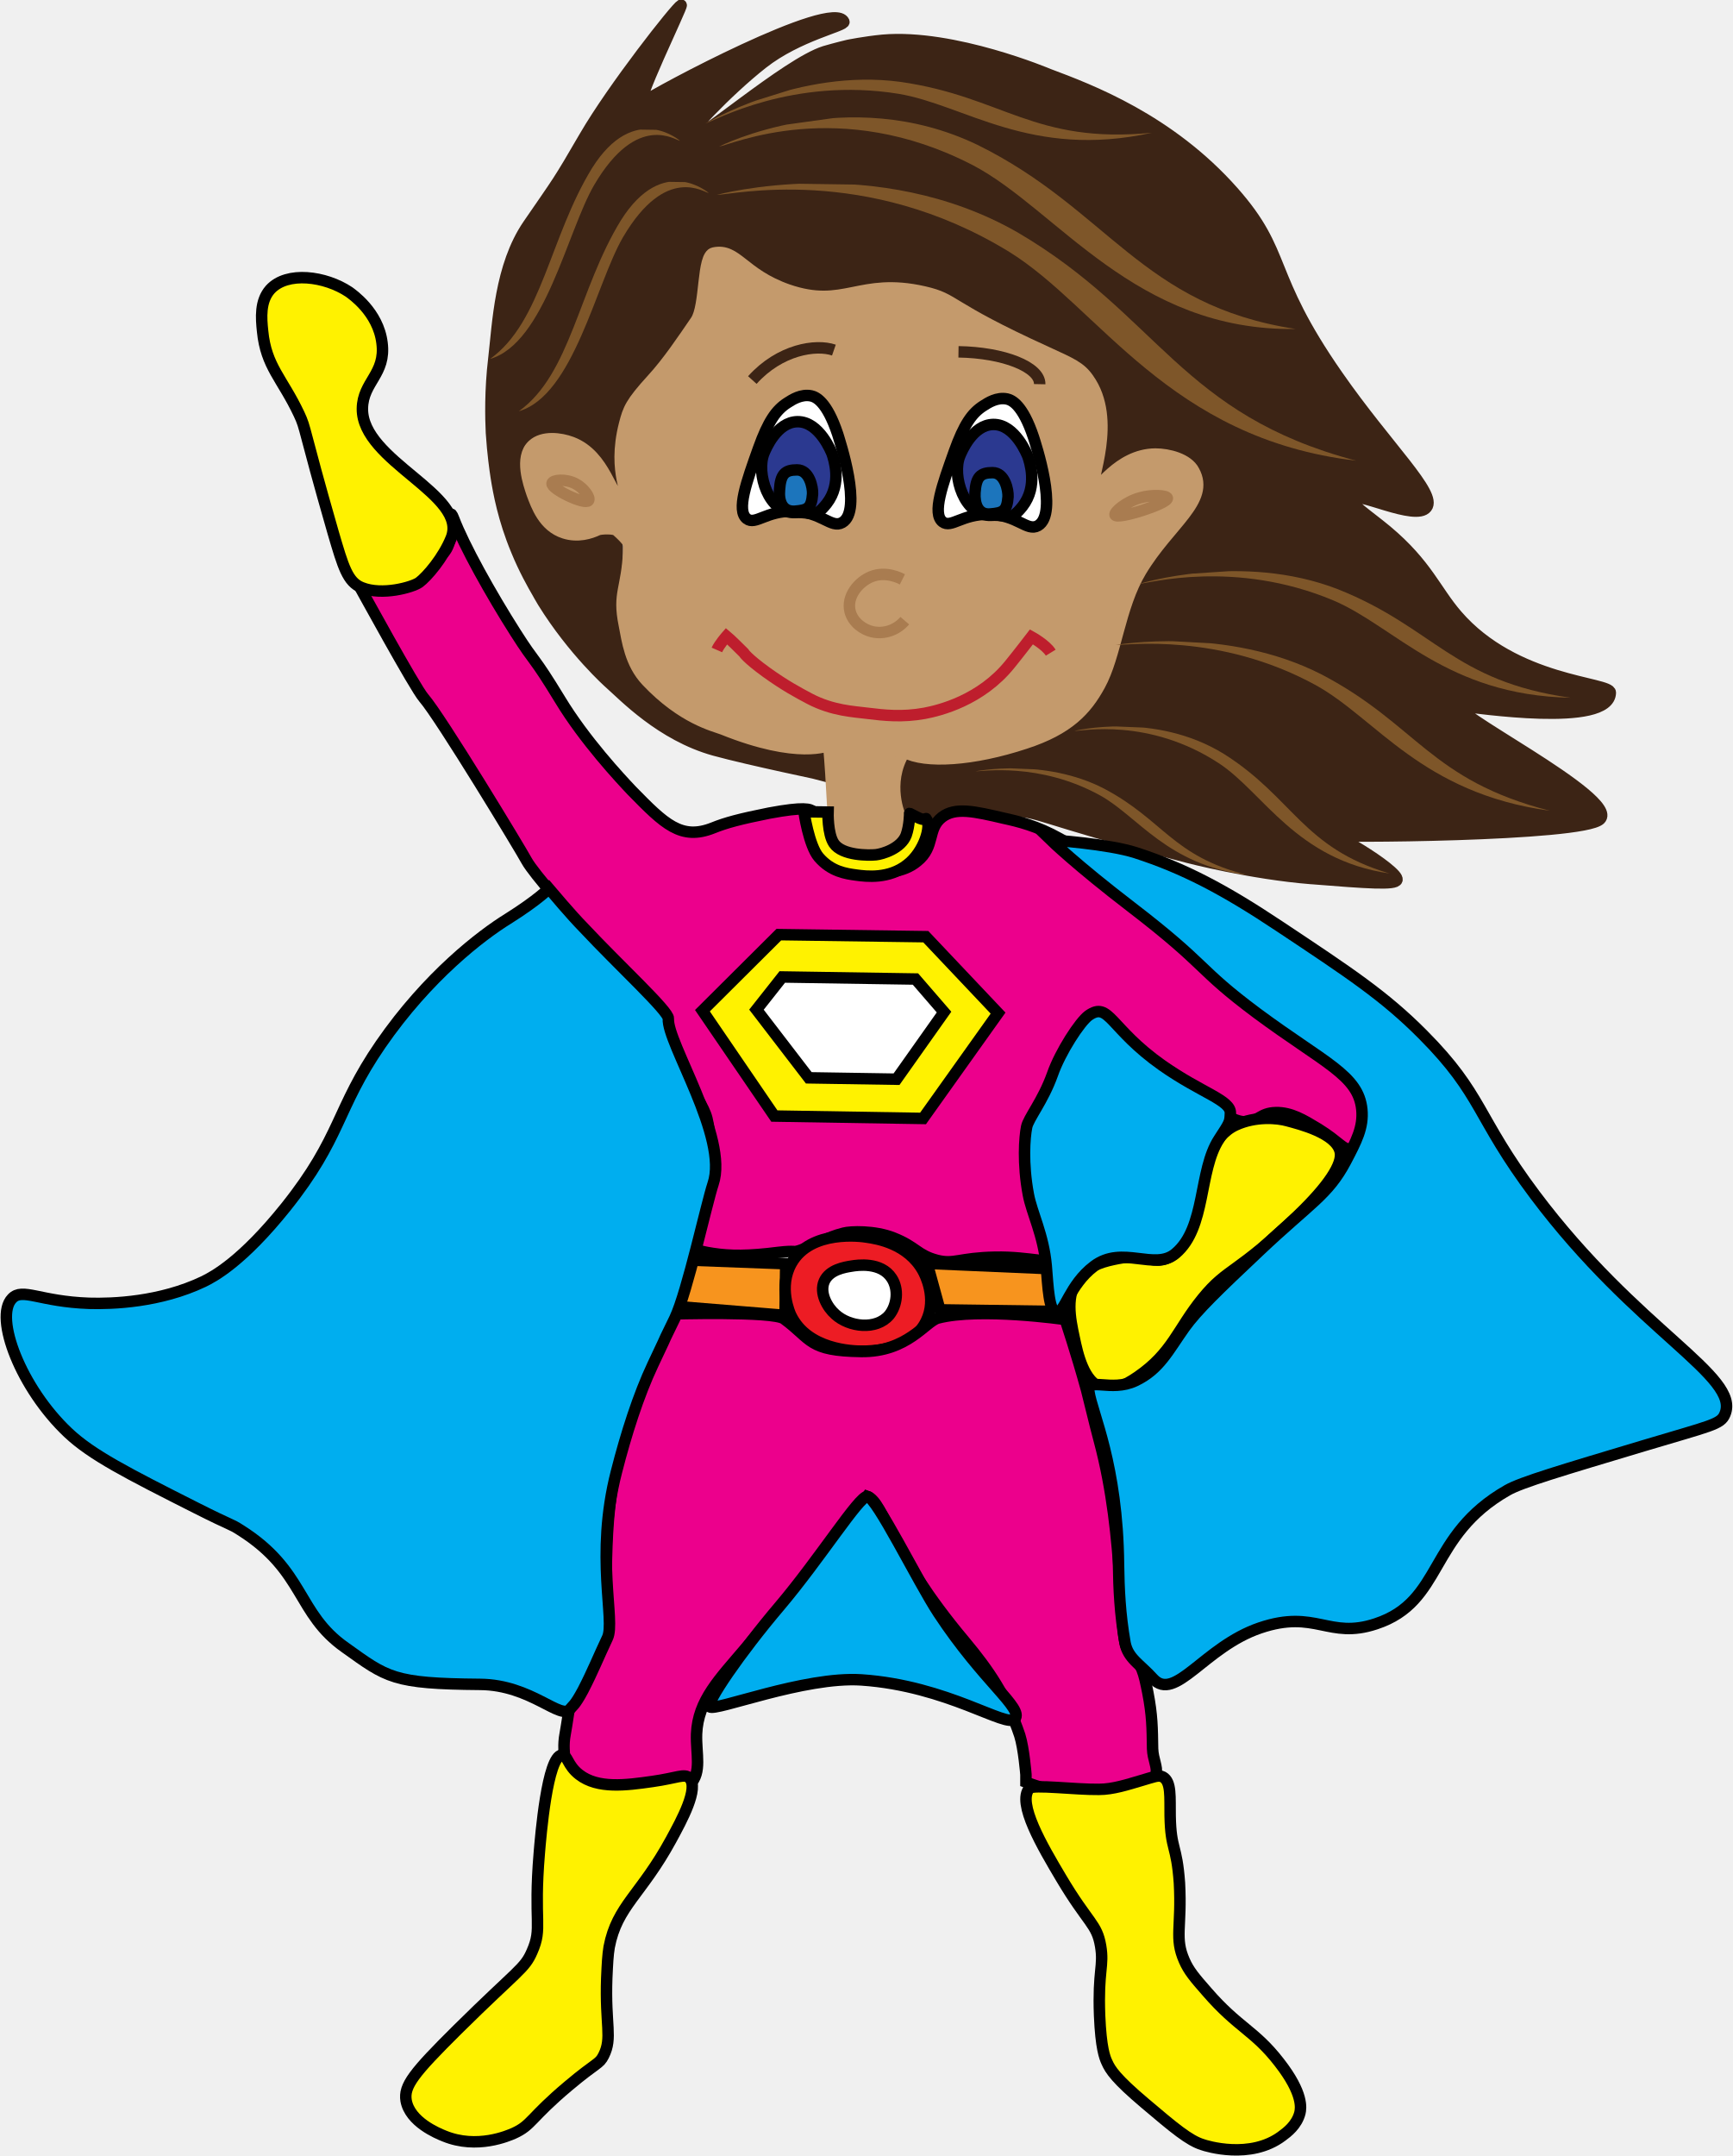
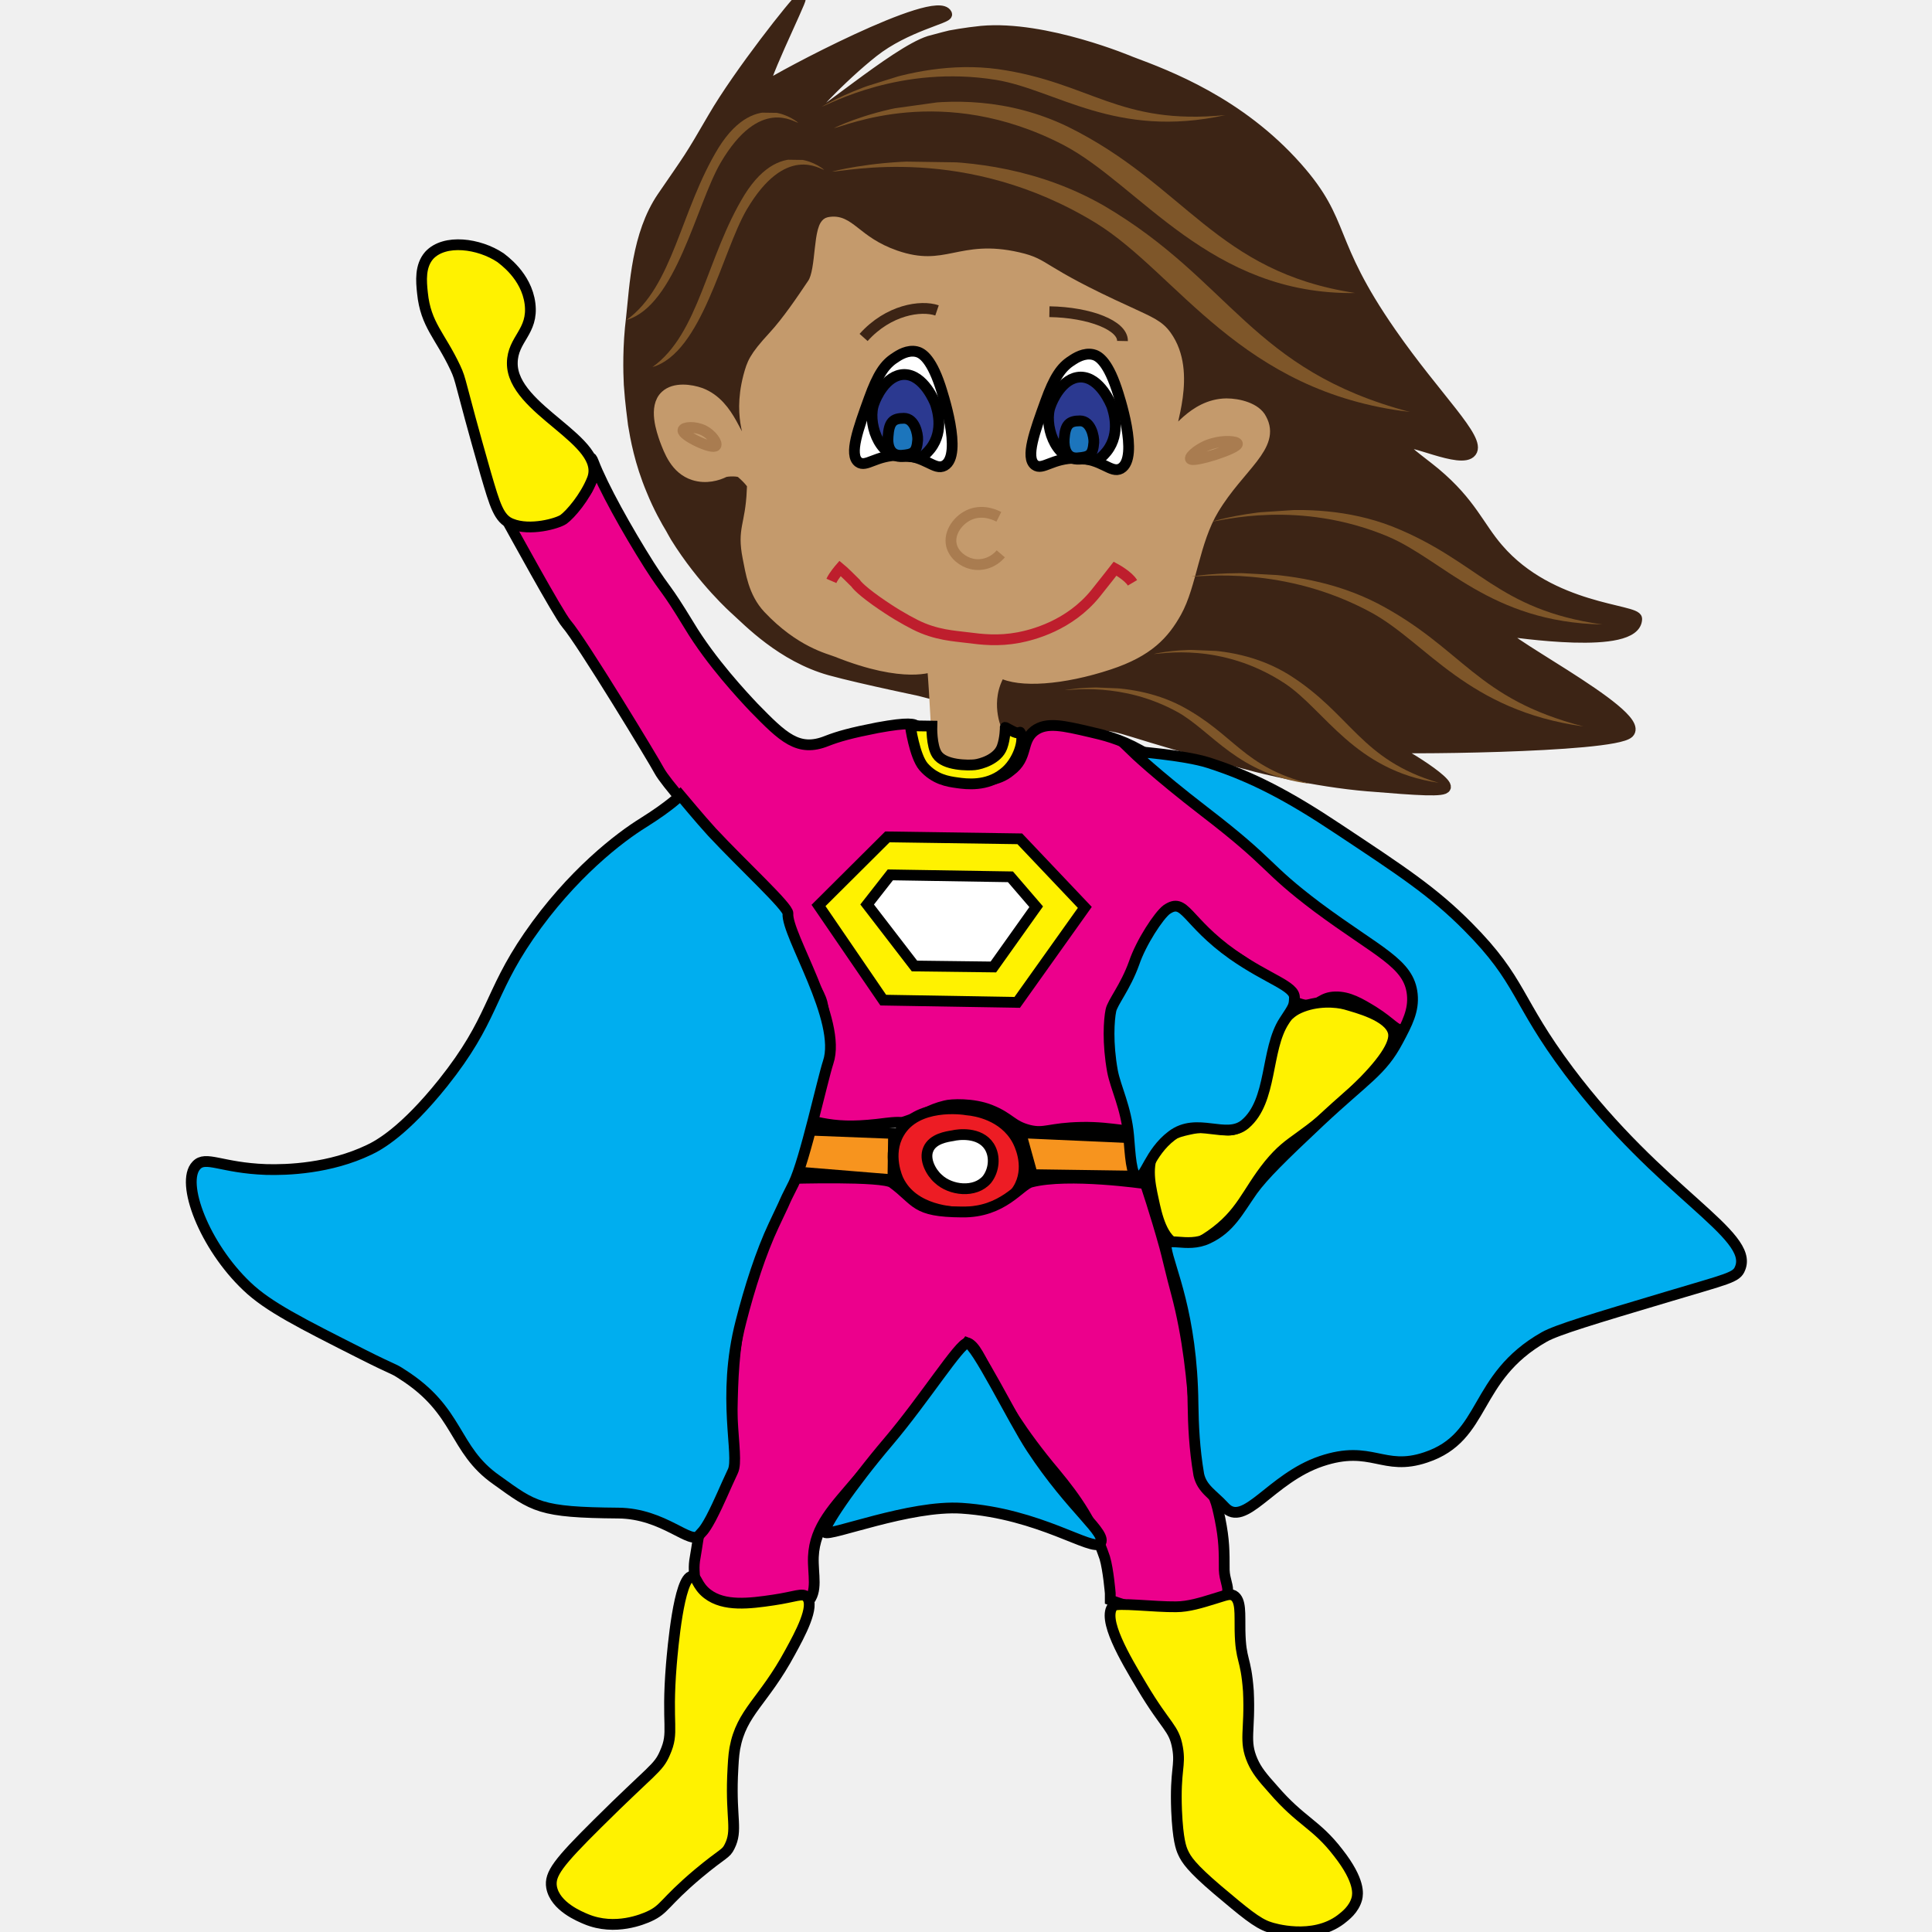
- <svg xmlns="http://www.w3.org/2000/svg" xmlns:xlink="http://www.w3.org/1999/xlink" version="1.1" id="Layer_1" x="0px" y="0px" viewBox="0 0 503.3 626.3" enable-background="new 0 0 503.3 626.3" xml:space="preserve">
-   <symbol id="Brown_Hair_4" viewBox="-11.3 -7.7 22.7 15.4">
-     <path fill="#7E5629" d="M-11.3,7c0,0,5.6,2.6,10.6-1.9c5-4.6,5.8-10.2,12-12.7C4.7-6.5,2.2,0.9-1,4C-6.1,8.9-10.8,7-11.3,7z" />
+ <svg xmlns="http://www.w3.org/2000/svg" xmlns:xlink="http://www.w3.org/1999/xlink" version="1.1" id="Layer_1" x="0px" y="0px" viewBox="0 0 600 600" enable-background="new 0 0 600 600" xml:space="preserve">
+   <symbol id="Brown_Hair_4" viewBox="-11.3 -7.7 22.6 15.3">
+     <path fill="#7E5629" d="M-11.3,6.9c0,0,5.6,2.6,10.6-1.9c5-4.6,5.8-10.2,12-12.7C4.7-6.6,2.2,0.8-1,3.9C-6.1,8.8-10.8,6.9-11.3,6.9   z" />
  </symbol>
-   <path fill="#3C2415" stroke="#3C2415" stroke-width="3.329" stroke-miterlimit="10" d="M467.9,201.2c0-3.1-27.6-2.8-44.6-22.5  c-6.3-7.3-8.7-14.7-20.4-24.5c-5.3-4.4-10.9-8-10.2-9.4c1.1-2.4,18.7,6.7,21.8,2.6c3.1-4-11.2-17.2-25.9-38.3  c-20.9-30-14.3-35.3-30.3-53.4c-18.6-21-41.6-29.6-53.6-34.1c0,0-27.6-11.7-48.2-9.9c-5.2,0.5-10.1,1.5-10.1,1.5  c0,0-3.4,0.8-6.8,1.8c-11.1,3.5-38.1,27.2-39.9,25.7c-1-0.9,11.4-14.1,21.8-22.3c10.4-8.2,24.2-10.9,23.7-12.1  c-3.2-6.9-54.8,20.7-58.2,23.3c-3.7,2.9,11.7-28.5,10.9-28.1c-1.4,0.7-19.7,23.9-28,38.2c-7.9,13.6-7.4,12.5-16.4,25.6  c-8.2,12-8.8,28.6-10,38.9c-1.1,9.1-0.9,17.3-0.7,21.5c0.4,6.2,1.1,10.9,1.4,12.9c0.7,4.4,2.1,12.2,5.9,21.3  c2.2,5.4,4.8,10,6.2,12.4c0,0,0.7,1.3,1.5,2.6c8.8,14.2,19.3,23.5,19.3,23.5c4.1,3.6,15,15.2,30.5,19.5c10.6,2.9,32.1,7.3,32.7,7.5  c0,0-0.5-12.4-0.4-6.8c0,0.1-54.1-8.1-60.9-34.4c-2.9-11.4,4.2-30-2.8-30c-4.2,0-6.5,3.5-12.8,0.5c-10.1-4.8-17.4-21.6-11.2-27.2  c3.5-3.2,11.2-1.9,16.1,1.4c7.5,5,8.1,14.3,10.2,14c2.6-0.4-1.9-15.3,6.2-27.5c3.2-4.8,5.4-4.8,11.7-13.6c3.8-5.4,5.9-8.2,7.1-12.6  c2.5-9-1.2-13.9,1.4-16.1c3.4-2.9,10.9,4.5,22.9,8.4c17,5.5,20.2-3.5,39.1,0.6c13.4,2.9,10.3,7.1,35.4,16.6  c4.5,1.7,9.5,3.4,13.7,8.3c6.6,7.6,6.7,17.4,6.6,18.5c-0.1,9-4.7,15.5-3.7,16.1c1.3,0.7,6-10.9,15.1-12.4c4.4-0.7,9.9,0.8,12.6,4.8  c3.3,4.9,0.8,11.3-0.2,13.8c-3.8,9.8-10.8,8.9-15.2,18.2c-3.2,6.7-0.1,8.3-3.7,18.4c-2.6,7.2-6.2,12.1-8.3,14.8  c-3,4-7.1,9.4-14,13.6c-5.1,3.1-10.7,4.3-22,6.6c0,0-5.1-0.9-20.4,1.6c0.6-3.8-1,9.5,0.7,13c2.4,5.1,15.7,1.5,29.9,1.6  c9.2,0,6.3,1.6,51.6,13.4c0,0,18.4,4.8,36,6.2c0,0,0.1,0,0.1,0c16.2,1.3,24.4,1.9,24.8,0.4c0.8-2.6-22-16.3-20.5-13  c0.3,0.7,74.3,0.3,79.5-4.6c6.2-6-47.9-33-39.8-32.8C428,205.3,467.7,211.6,467.9,201.2z" />
-   <path fill="#C49A6C" stroke="#C49A6C" stroke-width="3.329" stroke-miterlimit="10" d="M242.4,243.1c0,0-0.7-16.8-1.6-26.6  c0,0-8.7,4.2-30.8-4.7c-2.6-1-11.7-3-22.1-14c-4.8-5.1-5.6-11.7-6.5-16.3c-1.9-9.4,0.8-10.2,1.3-21.7c0,0,2.3-0.6-3.5-5.7  c-0.7-0.7-4.6-0.6-5.5-0.2c-2.1,1-5.8,2.2-9.8,0.9c-5.9-1.9-8-7.9-9.3-11.4c-0.9-2.7-3.7-10.5,0.2-14.1c2.9-2.7,8.1-2,11.3-0.8  c10.1,3.8,11.5,16.7,14.8,16.2c2.8-0.4-3.2-6.8,0.6-21.6c1.1-4.2,1.7-6,8-12.9c4.6-5,9-11.6,12.7-17c3-4.4,1.7-19,5.2-19.7  c6.7-1.4,8.4,6.1,21.5,10.7c16.5,5.7,20.7-3.7,39.6,0.6c9.6,2.2,5.9,4,35.6,17.5c7.2,3.3,9.8,4.4,12.1,7.7c8.6,12,0.4,30,1.6,31.7  c0.9,1.4,6.9-9.7,17.9-9.8c3.8,0,9.4,1.4,11.2,4.9c4.8,8.7-7.1,15.3-15.4,29.1c-6.3,10.5-7.2,24.5-12,33.2  c-3.9,7.1-9,12.7-21.6,16.8c-15.1,5-29.1,5.9-35.1,2.6c0,0,0,0,0,0c-5.6,9.2-1.2,18.7-1.2,18.7c0,1.1,0,2.9,0,5.2  c-1.4,1.1-3.8,2.5-7.2,3.4c-1,0.3-2,0.4-3.4,0.4C246,246.1,242.4,243.1,242.4,243.1z" />
-   <path fill="#EC008C" stroke="#000000" stroke-width="3.329" stroke-miterlimit="10" d="M273.7,237.4c3.9-3,9.4-1.7,18,0.3  c4.1,0.9,9.6,2.2,16.2,5.9c10,5.4,14.7,11.6,23.9,18.9c12.8,10.2,22.3,22,34.9,32c0.2,0.1,10.7,5.9,22.2,15.5  c3.2,2.7,6.7,5.8,7.7,10.8c1.1,5.4-0.9,12-4.1,12.9c-2.2,0.5-3.2-1.9-9.5-5.8c-4.3-2.6-7.9-4.8-12.3-4.7c-4.5,0.1-5,2.6-8.5,2.7  c-6.5,0.2-14.8-9.6-19.6-13c-4.4-3.1-10.2-6-17.1-12.8c-3.4-3.4-4.6-6-6.7-5.7c-3.4,0.4-2.6,7.5-8.7,16.7c-3.9,5.9-4.4,6.6-6.3,11.7  c-1.7,4.6-2.8,18.4-0.4,27.5c0,0,1.9,0.8,2.3,9.5l1.4,5.7c-0.9,2.1-7.6-0.5-18-0.3c-10.5,0.2-11.8,2.2-16.9,0.9  c-5.7-1.5-6-3.9-12.6-6.5c-5.5-2.2-12.6-1.9-14.4-1.4c-5.6,1.4-6.5,3-13,5.1c-1.9,0.6-0.8-0.1-6,0.5c-8.6,1.1-14,1.1-19.1,0.3  c-4.7-0.7-5.3-1.4-5.6-1.8c-2.4-3.1,0.6-8,3.1-17.8c0.8-3.1,3-10.5,0.8-19.6c-0.9-3.5-3.6-6.9-8.1-15.5c-5.3-10.3-4.6-10.5-6.3-15.8  c-0.9-2.8-1.1-2.7-9.4-11.2c-8.1-8.3-7.6-7.2-11.9-12.2c-3.8-4.4-14.5-16.2-16.7-20.2c-1.6-3-25-41.7-29.9-47.3  c-2.6-3-18.2-31.6-18.9-32.8c-4.1-6.8,13.7-1.6,11.7-1.8c-9.6-0.7,2.9-4.1,11.1-6.4c6.6-1.8,2.6-16.6,4.8-11.1  c3,7.9,10.8,21.9,18,33.2c6.1,9.6,4.8,6.1,12.9,19.4c7.2,11.9,17.5,22.9,20.9,26.5c9.5,9.7,14.3,14.5,23.6,10.8  c3.7-1.5,7.8-2.6,16.3-4.3c10.2-1.9,11.9-1.2,12.9-0.4c3.5,2.8,0.6,7.6,4.3,12.4c3.8,4.8,10.8,5.1,13.4,5.2  c2.7,0.1,8.2,0.3,12.4-3.2C271.8,246,269.3,240.8,273.7,237.4z" />
-   <polygon fill="#FFF200" stroke="#000000" stroke-width="3.329" stroke-miterlimit="10" points="269,272.1 290,294.3 268.2,324.9   225,324.2 204.1,293.6 226.3,271.5 " />
-   <polygon fill="#FFFFFF" stroke="#000000" stroke-width="3.329" stroke-miterlimit="10" points="274.3,294 260.5,313.5 235,313.1   219.8,293.3 227.3,283.8 266,284.4 " />
-   <path fill="#FFF200" stroke="#000000" stroke-width="3.329" stroke-miterlimit="10" d="M389.4,334.5c0.9,3.7-3.7,10.3-12.1,18.4  c-18.1,17.5-20.4,15.1-27.9,24.3c-7.3,9-8.7,15.8-18.9,22.8c-4.4,3-7.4,4-10.2,3.2c-5.4-1.6-7.2-9.9-8.2-14.7  c-1.2-5.6-2.6-12.4,1.4-17.4c3.1-3.8,7.8-4.8,11.3-5.5c7.7-1.5,9.5,1.3,13.5,0.2c11.6-3.3,6.8-32.6,20.8-39c5.7-2.6,12-2.1,15.1-1.2  C377.5,326.5,388.1,329.1,389.4,334.5z" />
-   <path fill="#FFF200" stroke="#000000" stroke-width="3.329" stroke-miterlimit="10" d="M131.1,156.3c5.1-12.6-26-22.3-25.8-37.6  c0.1-7.8,6.9-10,5.7-19.1c-1.1-9-8.8-14.2-9.6-14.8c-6.9-4.6-18-6.1-22.9-0.7c-3,3.4-2.6,8.3-2.2,12.1c1,10.3,5.7,13.7,10.6,24.1  c2.1,4.5,0.9,3.1,9.9,34.4c2.9,9.9,4.2,14.4,8.3,16c5.9,2.4,14.7-0.1,16.7-1.5C124.1,167.5,128.8,162,131.1,156.3z" />
-   <path fill="#F7941E" stroke="#000000" stroke-width="3.329" stroke-miterlimit="10" d="M306.4,368.6c1.1,4.1,2.1,8.3,3.2,12.4  l-36.5-0.5l-3.7-13.5L306.4,368.6z" />
-   <polygon fill="#F7941E" stroke="#000000" stroke-width="3.329" stroke-miterlimit="10" points="228.3,367.1 228.1,382.1 195,379.4   199.1,366 " />
-   <path fill="#ED1C24" stroke="#000000" stroke-width="3.329" stroke-miterlimit="10" d="M268.2,369.2c0.5,0.9,4.2,7.9,0.9,14.6  c-4.2,8.7-16.3,8.7-18.7,8.7c-2.7,0-15.8-0.4-20.6-10.4c-0.2-0.4-3.8-8.2,0.2-15.2c5.6-9.8,20.4-7.8,22-7.5  C254.7,359.8,263.8,361.2,268.2,369.2z" />
-   <path fill="#FFFFFF" stroke="#000000" stroke-width="3.329" stroke-miterlimit="10" d="M259.1,371.3c2.1,3.2,1.6,7.8-0.7,10.7  c-3.8,4.5-11.7,3.5-15.7-0.2c-2.3-2-4.7-6.2-3.2-9.6c1.5-3.4,6-4.1,7.9-4.4C249.1,367.5,256,366.5,259.1,371.3z" />
-   <path fill="#EC008C" stroke="#000000" stroke-width="3.329" stroke-miterlimit="10" d="M309.5,383.3c0,0,3.2,9.5,6.2,20.4  c0.5,1.8,2.4,9.9,3.7,14.7c7.8,29,5.3,58,8.4,60.9c4.1,3.9,4.6,6.9,5.7,12.3c1.3,6.7,1.3,10.3,1.4,16.4c0.1,3.1,1.5,5.3,1,7.3  c-0.6,2.8-5.3,4.1-8.5,4.9c-1.8,0.5-9.4,1.5-15.3,1c-6.4-0.5-14-3.5-14-3.5l0-2.2c0,0-0.6-7.6-1.8-11.4c-3.8-11.3-8.9-18.8-16-27.3  c-22.2-26.4-23.3-40.2-28.3-42.1c0,0-9.4,13.7-35.2,43.9c-7.8,9.2-14,15.3-14.4,25.1c-0.2,5.7,1.6,11.2-1.9,14.6  c-0.8,0.8-2.2,1.7-10.7,2.1c-15.4,0.6-19.9-2.2-21.3-3.1c-1.5-1-4.3-3-4.4-5.7c-0.1-2.5-0.5-4.6,0.1-7.8c1.4-7.7,0.9-9.8,5-16.6  c1.8-3,3.1-7.1,4.9-10.7c3.7-7.7,0.1-29.7,5-50.6c2.7-11.5,0.8-20.8,4.5-24.4c6.6-6.2,11.2-19.8,11.2-19.8s29.9-0.9,33,1.4  c8.2,6,7,9.3,22.4,9.5c13.4,0.2,18.7-8.7,22.3-9.7C284.6,379.7,309.5,383.3,309.5,383.3z" />
-   <path fill="#FFF200" stroke="#000000" stroke-width="3.329" stroke-miterlimit="10" d="M340,527.5c-0.1-5.4,0.4-9.9-2.1-11.3  c-1.3-0.7-2.7,0-6.2,1c-4.1,1.2-8.3,2.6-12.4,2.6c-6.8,0.1-19.2-1.5-20.2-0.3c-3.7,4.2,3.8,16.9,9.2,26  c7.9,13.3,10.4,13.3,11.5,19.8c1,5.9-0.8,7-0.3,20.2c0.4,9.5,1.5,12.2,2.1,13.5c1,2.3,2.7,4.9,11.1,12c8.5,7.2,12.8,10.8,16.7,12  c1.1,0.4,13.9,4.4,23.1-2.5c1.5-1.1,4.3-3.2,5.2-6.7c0.3-1.3,1.1-5.6-6-14.7c-7.2-9.3-11.9-10-21-20.5c-3.6-4.1-5.3-6.1-6.6-9.1  c-2.9-6.6-0.7-9.6-1.4-22.5C341.9,535.7,340.2,537.6,340,527.5z" />
-   <path fill="#FFF200" stroke="#000000" stroke-width="3.329" stroke-miterlimit="10" d="M195,534.4c3-5.5,8.2-15,5.3-17.9  c-1.4-1.4-3.6,0-10.7,1c-7.7,1.1-15.9,2.2-21.3-2c-3.5-2.7-3.4-5.8-5-5.7c-4.3,0.3-6.2,23.7-6.6,28.5c-1.7,20.3,1,21.6-2.1,28.6  c-2.2,5.1-4,5.2-21.7,22.7c-12.7,12.6-15.6,16.3-14.9,20.6c1.1,6.2,9.1,9.5,11.1,10.3c9.5,3.9,18.6-0.1,20.2-0.8  c5.3-2.4,4.7-4.4,15.9-13.8c8.2-6.9,8.9-6.2,10.2-8.8c2.6-5.2,0.4-8.8,0.9-22.5c0.2-4.4,0.3-6.5,0.7-9  C179.3,553.6,186.3,550.4,195,534.4z" />
-   <path fill="#00AEEF" stroke="#000000" stroke-width="3.329" stroke-miterlimit="10" d="M159.5,258.1c0,0-3,3.2-11.9,8.8  c-7.6,4.7-23.2,16.5-37,36.5c-13,18.9-11.3,26.9-27.6,47.3c-12.6,15.7-20.8,20.1-23.9,21.6c-12.6,6-26.4,6.5-33.2,6.3  c-14.4-0.5-19.4-4.6-22.4-1.4c-5.3,5.5,2.6,26.1,16.3,39c6.9,6.5,17.1,11.7,37.3,21.9c10.7,5.4,9.7,4.4,12.8,6.4  c18.7,11.8,16.3,24.2,30.4,34.1c12.2,8.7,13.8,10.5,39.2,10.7c14.9,0.1,23.6,10.7,26.2,7.1c0.6-0.8,1.3-0.9,3.7-5.4  c2.9-5.6,4.4-9.5,7.1-15.2c2.4-5-3.7-23.7,2.6-48.2c2.8-11,6.4-22.3,10.6-31.2c6.4-13.5,1.5-3.5,6.4-13.5c3.6-7.6,9.2-33.3,11.1-39  c4.6-13.5-13.5-41.1-13-48c0.2-2.1-14.3-15.4-24.5-26.3C165.5,265.3,160.8,259.6,159.5,258.1z" />
-   <path fill="#00AEEF" stroke="#000000" stroke-width="3.329" stroke-miterlimit="10" d="M206.2,495.8c1.4,1.5,27.5-8.9,44.1-7.8  c25.1,1.7,42.3,14.2,44.6,11.3c2.5-3.1-9.1-10.8-22.2-30.7c-6.1-9.3-18-33.8-20.7-33.9c-2.4-0.1-13.8,18.1-25.4,31.8  C214.8,480.4,205.2,494.6,206.2,495.8z" />
-   <path fill="#00AEEF" stroke="#000000" stroke-width="3.329" stroke-miterlimit="10" d="M335,487.6c6.4,7.1,14.9-9.2,31.1-14.7  c16.2-5.5,19.9,3.4,33.7-1.2c19.7-6.5,15-25.6,38.2-38.8c4-2.3,15.8-5.8,39.5-12.9c19.7-5.9,22.5-6.2,23.7-9.2  c4.6-11-25.5-24.1-55.2-63.7c-17.1-22.8-15.1-29-32.5-46.5c-11.2-11.3-21.4-18-41.7-31.5c-16.2-10.8-27.9-16.9-41.8-21.4  c-8.1-2.6-24.7-3.7-24.7-3.7s7.5,7.3,23.3,19.4c22.8,17.5,18.9,17.7,36.6,30.9c19.7,14.6,29.5,18,30.5,28c0.5,5.2-1.6,9.2-4.7,15.1  c-5.2,9.8-10.3,12-25.1,26c-12.1,11.4-18.1,17.2-21.7,22.2c-4.7,6.6-7.3,12.2-14.3,15.5c-7.1,3.4-14.2-1.3-13.5,3.2  c0.9,6.3,8.3,21,8.6,50.2c0.1,6.9,0.4,14.3,1.9,22.8C327.8,481.8,331.2,483.4,335,487.6z" />
  <g>
-     <path fill="#00AEEF" stroke="#000000" stroke-width="3.329" stroke-miterlimit="10" d="M316.3,295c6-4.2,6.1,3.7,21.4,14.5   c11.4,8,20,10.1,19.8,13.9c-0.1,2.6-0.1,2.6-3.3,7.5c-6,9.2-3.7,25.7-12.6,33.2c-6.1,5.2-15.5-2.5-23.7,3.7   c-7.3,5.5-8.5,13.8-11,13.4c-2.1-0.3-2.4-7.4-2.9-13.5c-0.8-9-4.2-15.3-5.2-20.7c-1.7-9.1-1.1-16.6-0.5-19.6   c0.5-2.6,4.7-7.5,7.5-15.3C308.1,305.5,313.8,296.8,316.3,295z" />
+     <path fill="#3C2415" stroke="#3C2415" stroke-width="3.346" stroke-miterlimit="10" d="M508.3,192.2c0-3-26.6-2.7-43-21.7   c-6.1-7-8.4-14.2-19.6-23.6c-5.1-4.2-10.5-7.7-9.8-9.1c1.1-2.3,18,6.5,21,2.5c3-3.9-10.8-16.6-24.9-36.9   c-20.1-28.9-13.8-34-29.2-51.4c-17.9-20.2-40.1-28.5-51.6-32.8c0,0-26.6-11.3-46.4-9.5c-5,0.5-9.7,1.4-9.7,1.4s-3.3,0.8-6.5,1.7   c-10.7,3.4-36.7,26.2-38.4,24.8c-1-0.9,11-13.6,21-21.5s23.3-10.5,22.8-11.7c-3.1-6.6-52.8,19.9-56,22.4   c-3.6,2.8,11.3-27.4,10.5-27.1c-1.3,0.7-19,23-27,36.8c-7.6,13.1-7.1,12-15.8,24.7c-7.9,11.6-8.5,27.5-9.6,37.5   c-1.1,8.8-0.9,16.7-0.7,20.7c0.4,6,1.1,10.5,1.3,12.4c0.7,4.2,2,11.7,5.7,20.5c2.1,5.2,4.6,9.6,6,11.9c0,0,0.7,1.3,1.4,2.5   c8.5,13.7,18.6,22.6,18.6,22.6c3.9,3.5,14.4,14.6,29.4,18.8c10.2,2.8,30.9,7,31.5,7.2c0,0-0.5-11.9-0.4-6.5   c0,0.1-52.1-7.8-58.6-33.1c-2.8-11,4-28.9-2.7-28.9c-4,0-6.3,3.4-12.3,0.5c-9.7-4.6-16.8-20.8-10.8-26.2c3.4-3.1,10.8-1.8,15.5,1.3   c7.2,4.8,7.8,13.8,9.8,13.5c2.5-0.4-1.8-14.7,6-26.5c3.1-4.6,5.2-4.6,11.3-13.1c3.7-5.2,5.7-7.9,6.8-12.1   c2.4-8.7-1.2-13.4,1.3-15.5c3.3-2.8,10.5,4.3,22.1,8.1c16.4,5.3,19.5-3.4,37.7,0.6c12.9,2.8,9.9,6.8,34.1,16   c4.3,1.6,9.1,3.3,13.2,8c6.4,7.3,6.5,16.8,6.4,17.8c-0.1,8.7-4.5,14.9-3.6,15.5c1.3,0.7,5.8-10.5,14.5-11.9   c4.2-0.7,9.5,0.8,12.1,4.6c3.2,4.7,0.8,10.9-0.2,13.3c-3.7,9.4-10.4,8.6-14.6,17.5c-3.1,6.5-0.1,8-3.6,17.7c-2.5,6.9-6,11.7-8,14.3   c-2.9,3.9-6.8,9.1-13.5,13.1c-4.9,3-10.3,4.1-21.2,6.4c0,0-4.9-0.9-19.6,1.5c0.6-3.7-1,9.1,0.7,12.5c2.3,4.9,15.1,1.4,28.8,1.5   c8.9,0,6.1,1.5,49.7,12.9c0,0,17.7,4.6,34.7,6h0.1c15.6,1.3,23.5,1.8,23.9,0.4c0.8-2.5-21.2-15.7-19.7-12.5   c0.3,0.7,71.6,0.3,76.6-4.4c6-5.8-46.1-31.8-38.3-31.6C469.8,196.1,508.1,202.2,508.3,192.2z" />
+     <path fill="#C49A6C" stroke="#C49A6C" stroke-width="3.346" stroke-miterlimit="10" d="M291.1,232.5c0,0-0.7-16.2-1.5-25.6   c0,0-8.4,4-29.7-4.5c-2.5-1-11.3-2.9-21.3-13.5c-4.6-4.9-5.4-11.3-6.3-15.7c-1.8-9.1,0.8-9.8,1.3-20.9c0,0,2.2-0.6-3.4-5.5   c-0.7-0.7-4.4-0.6-5.3-0.2c-2,1-5.6,2.1-9.4,0.9c-5.7-1.8-7.7-7.6-9-11c-0.9-2.6-3.6-10.1,0.2-13.6c2.8-2.6,7.8-1.9,10.9-0.8   c9.7,3.7,11.1,16.1,14.3,15.6c2.7-0.4-3.1-6.5,0.6-20.8c1.1-4,1.6-5.8,7.7-12.4c4.4-4.8,8.7-11.2,12.2-16.4c2.9-4.2,1.6-18.3,5-19   c6.5-1.3,8.1,5.9,20.7,10.3c15.9,5.5,19.9-3.6,38.1,0.6c9.2,2.1,5.7,3.9,34.3,16.9c6.9,3.2,9.4,4.2,11.7,7.4   c8.3,11.6,0.4,28.9,1.5,30.5c0.9,1.3,6.6-9.3,17.2-9.4c3.7,0,9.1,1.3,10.8,4.7c4.6,8.4-6.8,14.7-14.8,28   c-6.1,10.1-6.9,23.6-11.6,32c-3.8,6.8-8.7,12.2-20.8,16.2c-14.5,4.8-28,5.7-33.8,2.5l0,0c-5.4,8.9-1.2,18-1.2,18c0,1.1,0,2.8,0,5   c-1.3,1.1-3.7,2.4-6.9,3.3c-1,0.3-1.9,0.4-3.3,0.4C294.6,235.4,291.1,232.5,291.1,232.5z" />
+     <path fill="#EC008C" stroke="#000000" stroke-width="3.346" stroke-miterlimit="10" d="M321.2,227c3.8-2.9,9.1-1.6,17.3,0.3   c3.9,0.9,9.2,2.1,15.6,5.7c9.6,5.2,14.2,11.2,23,18.2c12.3,9.8,21.5,21.2,33.6,30.8c0.2,0.1,10.3,5.7,21.4,14.9   c3.1,2.6,6.5,5.6,7.4,10.4c1.1,5.2-0.9,11.6-3.9,12.4c-2.1,0.5-3.1-1.8-9.1-5.6c-4.1-2.5-7.6-4.6-11.8-4.5   c-4.3,0.1-4.8,2.5-8.2,2.6c-6.3,0.2-14.3-9.2-18.9-12.5c-4.2-3-9.8-5.8-16.5-12.3c-3.3-3.3-4.4-5.8-6.5-5.5   c-3.3,0.4-2.5,7.2-8.4,16.1c-3.8,5.7-4.2,6.4-6.1,11.3c-1.6,4.4-2.7,17.7-0.4,26.5c0,0,1.8,0.8,2.2,9.1l1.3,5.5   c-0.9,2-7.3-0.5-17.3-0.3c-10.1,0.2-11.4,2.1-16.3,0.9c-5.5-1.4-5.8-3.8-12.1-6.3c-5.3-2.1-12.1-1.8-13.9-1.3   c-5.4,1.3-6.3,2.9-12.5,4.9c-1.8,0.6-0.8-0.1-5.8,0.5c-8.3,1.1-13.5,1.1-18.4,0.3c-4.5-0.7-5.1-1.3-5.4-1.7c-2.3-3,0.6-7.7,3-17.1   c0.8-3,2.9-10.1,0.8-18.9c-0.9-3.4-3.5-6.6-7.8-14.9c-5.1-9.9-4.4-10.1-6.1-15.2c-0.9-2.7-1.1-2.6-9.1-10.8   c-7.8-8-7.3-6.9-11.5-11.7c-3.7-4.2-14-15.6-16.1-19.5c-1.5-2.9-24.1-40.2-28.8-45.6c-2.5-2.9-17.5-30.4-18.2-31.6   c-3.9-6.5,13.2-1.5,11.3-1.7c-9.2-0.7,2.8-3.9,10.7-6.2c6.4-1.7,2.5-16,4.6-10.7c2.9,7.6,10.4,21.1,17.3,32   c5.9,9.2,4.6,5.9,12.4,18.7c6.9,11.5,16.9,22.1,20.1,25.5c9.1,9.3,13.8,14,22.7,10.4c3.6-1.4,7.5-2.5,15.7-4.1   c9.8-1.8,11.5-1.2,12.4-0.4c3.4,2.7,0.6,7.3,4.1,11.9c3.7,4.6,10.4,4.9,12.9,5c2.6,0.1,7.9,0.3,11.9-3.1   C319.4,235.3,317,230.3,321.2,227z" />
+     <polygon fill="#FFF200" stroke="#000000" stroke-width="3.346" stroke-miterlimit="10" points="316.7,260.5 336.9,281.8    315.9,311.3 274.3,310.6 254.2,281.2 275.6,259.9  " />
+     <polygon fill="#FFFFFF" stroke="#000000" stroke-width="3.346" stroke-miterlimit="10" points="321.8,281.6 308.5,300.3 284,300    269.3,280.9 276.5,271.7 313.8,272.3  " />
+     <path fill="#FFF200" stroke="#000000" stroke-width="3.346" stroke-miterlimit="10" d="M432.7,320.6c0.9,3.6-3.6,9.9-11.7,17.7   c-17.4,16.9-19.6,14.5-26.9,23.4c-7,8.7-8.4,15.2-18.2,22c-4.2,2.9-7.1,3.9-9.8,3.1c-5.2-1.5-6.9-9.5-7.9-14.2   c-1.2-5.4-2.5-11.9,1.3-16.8c3-3.7,7.5-4.6,10.9-5.3c7.4-1.4,9.1,1.3,13,0.2c11.2-3.2,6.5-31.4,20-37.6c5.5-2.5,11.6-2,14.5-1.2   C421.2,312.9,431.4,315.4,432.7,320.6z" />
+     <path fill="#FFF200" stroke="#000000" stroke-width="3.346" stroke-miterlimit="10" d="M183.9,148.9c4.9-12.1-25-21.5-24.8-36.2   c0.1-7.5,6.6-9.6,5.5-18.4c-1.1-8.7-8.5-13.7-9.2-14.3c-6.6-4.4-17.3-5.9-22.1-0.7c-2.9,3.3-2.5,8-2.1,11.7   c1,9.9,5.5,13.2,10.2,23.2c2,4.3,0.9,3,9.5,33.1c2.8,9.5,4,13.9,8,15.4c5.7,2.3,14.2-0.1,16.1-1.4   C177.2,159.7,181.7,154.4,183.9,148.9z" />
+     <path fill="#F7941E" stroke="#000000" stroke-width="3.346" stroke-miterlimit="10" d="M352.7,353.4c1.1,3.9,2,8,3.1,11.9   l-35.2-0.5l-3.6-13L352.7,353.4z" />
+     <polygon fill="#F7941E" stroke="#000000" stroke-width="3.346" stroke-miterlimit="10" points="277.5,352 277.3,366.4 245.4,363.8    249.4,350.9  " />
+     <path fill="#ED1C24" stroke="#000000" stroke-width="3.346" stroke-miterlimit="10" d="M315.9,354c0.5,0.9,4,7.6,0.9,14.1   c-4,8.4-15.7,8.4-18,8.4c-2.6,0-15.2-0.4-19.8-10c-0.2-0.4-3.7-7.9,0.2-14.6c5.4-9.4,19.6-7.5,21.2-7.2   C302.9,344.9,311.7,346.3,315.9,354z" />
+     <path fill="#FFFFFF" stroke="#000000" stroke-width="3.346" stroke-miterlimit="10" d="M307.2,356c2,3.1,1.5,7.5-0.7,10.3   c-3.7,4.3-11.3,3.4-15.1-0.2c-2.2-1.9-4.5-6-3.1-9.2c1.4-3.3,5.8-3.9,7.6-4.2C297.5,352.3,304.2,351.4,307.2,356z" />
+     <path fill="#EC008C" stroke="#000000" stroke-width="3.346" stroke-miterlimit="10" d="M355.7,367.6c0,0,3.1,9.1,6,19.6   c0.5,1.7,2.3,9.5,3.6,14.2c7.5,27.9,5.1,55.9,8.1,58.6c3.9,3.8,4.4,6.6,5.5,11.8c1.3,6.5,1.3,9.9,1.3,15.8c0.1,3,1.4,5.1,1,7   c-0.6,2.7-5.1,3.9-8.2,4.7c-1.7,0.5-9.1,1.4-14.7,1c-6.2-0.5-13.5-3.4-13.5-3.4v-2.1c0,0-0.6-7.3-1.7-11   c-3.7-10.9-8.6-18.1-15.4-26.3c-21.4-25.4-22.4-38.7-27.3-40.5c0,0-9.1,13.2-33.9,42.3c-7.5,8.9-13.5,14.7-13.9,24.2   c-0.2,5.5,1.5,10.8-1.8,14.1c-0.8,0.8-2.1,1.6-10.3,2c-14.8,0.6-19.2-2.1-20.5-3c-1.4-1-4.1-2.9-4.2-5.5c-0.1-2.4-0.5-4.4,0.1-7.5   c1.3-7.4,0.9-9.4,4.8-16c1.7-2.9,3-6.8,4.7-10.3c3.6-7.4,0.1-28.6,4.8-48.7c2.6-11.1,0.8-20,4.3-23.5c6.4-6,10.8-19.1,10.8-19.1   s28.8-0.9,31.8,1.3c7.9,5.8,6.7,9,21.6,9.1c12.9,0.2,18-8.4,21.5-9.3C331.7,364.1,355.7,367.6,355.7,367.6z" />
+     <path fill="#FFF200" stroke="#000000" stroke-width="3.346" stroke-miterlimit="10" d="M385.1,506.4c-0.1-5.2,0.4-9.5-2-10.9   c-1.3-0.7-2.6,0-6,1c-3.9,1.2-8,2.5-11.9,2.5c-6.5,0.1-18.5-1.4-19.5-0.3c-3.6,4,3.7,16.3,8.9,25c7.6,12.8,10,12.8,11.1,19.1   c1,5.7-0.8,6.7-0.3,19.5c0.4,9.1,1.4,11.7,2,13c1,2.2,2.6,4.7,10.7,11.6c8.2,6.9,12.3,10.4,16.1,11.6c1.1,0.4,13.4,4.2,22.2-2.4   c1.4-1.1,4.1-3.1,5-6.5c0.3-1.3,1.1-5.4-5.8-14.2c-6.9-9-11.5-9.6-20.2-19.7c-3.5-3.9-5.1-5.9-6.4-8.8c-2.8-6.4-0.7-9.2-1.3-21.7   C386.9,514.3,385.3,516.2,385.1,506.4z" />
+     <path fill="#FFF200" stroke="#000000" stroke-width="3.346" stroke-miterlimit="10" d="M245.4,513.1c2.9-5.3,7.9-14.4,5.1-17.2   c-1.3-1.3-3.5,0-10.3,1c-7.4,1.1-15.3,2.1-20.5-1.9c-3.4-2.6-3.3-5.6-4.8-5.5c-4.1,0.3-6,22.8-6.4,27.4c-1.6,19.5,1,20.8-2,27.5   c-2.1,4.9-3.9,5-20.9,21.9c-12.2,12.1-15,15.7-14.3,19.8c1.1,6,8.8,9.1,10.7,9.9c9.1,3.8,17.9-0.1,19.5-0.8   c5.1-2.3,4.5-4.2,15.3-13.3c7.9-6.6,8.6-6,9.8-8.5c2.5-5,0.4-8.5,0.9-21.7c0.2-4.2,0.3-6.3,0.7-8.7   C230.3,531.6,237.1,528.5,245.4,513.1z" />
+     <path fill="#00AEEF" stroke="#000000" stroke-width="3.346" stroke-miterlimit="10" d="M211.3,247c0,0-2.9,3.1-11.5,8.5   c-7.3,4.5-22.3,15.9-35.6,35.2c-12.5,18.2-10.9,25.9-26.6,45.6c-12.1,15.1-20,19.4-23,20.8c-12.1,5.8-25.4,6.3-32,6.1   c-13.9-0.5-18.7-4.4-21.6-1.3c-5.1,5.3,2.5,25.1,15.7,37.6c6.6,6.3,16.5,11.3,35.9,21.1c10.3,5.2,9.3,4.2,12.3,6.2   c18,11.4,15.7,23.3,29.3,32.8c11.7,8.4,13.3,10.1,37.8,10.3c14.3,0.1,22.7,10.3,25.2,6.8c0.6-0.8,1.3-0.9,3.6-5.2   c2.8-5.4,4.2-9.1,6.8-14.6c2.3-4.8-3.6-22.8,2.5-46.4c2.7-10.6,6.2-21.5,10.2-30c6.2-13,1.4-3.4,6.2-13c3.5-7.3,8.9-32.1,10.7-37.6   c4.4-13-13-39.6-12.5-46.2c0.2-2-13.8-14.8-23.6-25.3C217,253.9,212.5,248.4,211.3,247z" />
+     <path fill="#00AEEF" stroke="#000000" stroke-width="3.346" stroke-miterlimit="10" d="M256.2,475.9c1.3,1.4,26.5-8.6,42.5-7.5   c24.2,1.6,40.7,13.7,43,10.9c2.4-3-8.8-10.4-21.4-29.6c-5.9-9-17.3-32.6-19.9-32.6c-2.3-0.1-13.3,17.4-24.5,30.6   C264.5,461.1,255.3,474.7,256.2,475.9z" />
+     <path fill="#00AEEF" stroke="#000000" stroke-width="3.346" stroke-miterlimit="10" d="M380.3,468c6.2,6.8,14.3-8.9,30-14.2   s19.2,3.3,32.5-1.2c19-6.3,14.4-24.7,36.8-37.4c3.9-2.2,15.2-5.6,38-12.4c19-5.7,21.7-6,22.8-8.9c4.4-10.6-24.6-23.2-53.2-61.3   c-16.5-22-14.5-27.9-31.3-44.8c-10.8-10.9-20.6-17.3-40.2-30.3c-15.6-10.4-26.9-16.3-40.3-20.6c-7.8-2.5-23.8-3.6-23.8-3.6   s7.2,7,22.4,18.7c22,16.9,18.2,17,35.2,29.8c19,14.1,28.4,17.3,29.4,27c0.5,5-1.5,8.9-4.5,14.5c-5,9.4-9.9,11.6-24.2,25   c-11.7,11-17.4,16.6-20.9,21.4c-4.5,6.4-7,11.7-13.8,14.9c-6.8,3.3-13.7-1.3-13,3.1c0.9,6.1,8,20.2,8.3,48.3   c0.1,6.6,0.4,13.8,1.8,22C373.3,462.4,376.6,464,380.3,468z" />
+     <g>
+       <path fill="#00AEEF" stroke="#000000" stroke-width="3.346" stroke-miterlimit="10" d="M362.3,282.5c5.8-4,5.9,3.6,20.6,14    c11,7.7,19.3,9.7,19.1,13.4c-0.1,2.5-0.1,2.5-3.2,7.2c-5.8,8.9-3.6,24.8-12.1,32c-5.9,5-14.9-2.4-22.8,3.6    c-7,5.3-8.2,13.3-10.6,12.9c-2-0.3-2.3-7.1-2.8-13c-0.8-8.7-4-14.7-5-19.9c-1.6-8.8-1.1-16-0.5-18.9c0.5-2.5,4.5-7.2,7.2-14.7    C354.4,292.6,359.9,284.3,362.3,282.5z" />
+     </g>
+     <path fill="#FFF200" stroke="#000000" stroke-width="3.346" stroke-miterlimit="10" d="M316.8,227.4c-0.2-0.2-0.1,0.9-2.7-0.5   c-2.2-1.2-1.9-1-1.9-1s0,3.4-1,6.1c-1.4,3.8-6.6,5.3-8.5,5.5c-1.9,0.2-9.4,0.3-11.7-3.2c-1.8-2.7-1.6-8.8-1.6-8.8l-6.7-0.1   c0,0,1.3,9.4,4.1,12.7c3.5,4,7.6,4.6,10.5,5c2.8,0.4,9.1,1.2,14.3-2.9C316.2,236.8,318.4,229.4,316.8,227.4z" />
+     <path fill="none" stroke="#A97C50" stroke-width="3.346" stroke-miterlimit="10" d="M222.3,138.4c0.6-0.8-1.3-3.5-3.7-4.7   c-2.8-1.4-6.4-1.1-6.5-0.1C211.7,135.2,221.4,139.8,222.3,138.4z" />
+     <path fill="none" stroke="#A97C50" stroke-width="3.346" stroke-miterlimit="10" d="M369.7,142.5c-0.4-0.8,3.1-3.8,7-4.8   c3.4-1,7.4-0.7,7.6,0.1C384.5,139.3,370.4,143.8,369.7,142.5z" />
+     <g>
+       <path fill="#FFFFFF" stroke="#000000" stroke-width="3.346" stroke-miterlimit="10" d="M348.1,145.5c-3.1,1.7-5.8-3.1-13.8-3.2    c-7.5-0.1-10.5,3.9-12.9,2.1c-3-2.3-0.1-10.3,3.3-19.7c2.7-7.5,4.9-10.7,8.1-12.7c1.3-0.9,3.9-2.5,6.6-1.9    c1.3,0.3,4.3,1.4,7.4,10.7C347.3,122.3,354,142.1,348.1,145.5z" />
+       <path fill="#2B3990" stroke="#000000" stroke-width="3.346" stroke-miterlimit="10" d="M343.8,140.1c4.4-5.7,1.9-12.6,1.5-13.9    c-0.2-0.5-3.6-9.1-9.7-9.1c-5.8,0.1-8.9,7.6-9.3,8.8c-2.3,5.6,1.3,17,8.8,16.7C340.1,142.3,340.3,144.4,343.8,140.1z" />
+       <path fill="#1C75BC" stroke="#000000" stroke-width="3.346" stroke-miterlimit="10" d="M334.7,142.2c3.6-0.3,4.7-0.8,5-4.8    c0.1-1.8-0.9-6.7-4.3-6.7c-3.4,0-4.6,1.2-4.9,5.6C330.3,139.4,331.3,142.5,334.7,142.2z" />
+     </g>
+     <path fill="none" stroke="#3C2415" stroke-width="3.346" stroke-miterlimit="10" d="M291,96.4c-5-1.7-15.1-0.2-22.8,8.4" />
+     <path fill="none" stroke="#3C2415" stroke-width="3.346" stroke-miterlimit="10" d="M348.6,105.9c0.1-4.8-10.1-8.9-22.7-9.1" />
+     <line fill="none" stroke="#000000" stroke-width="3.346" stroke-miterlimit="10" x1="278.7" y1="103.8" x2="278.7" y2="103.8" />
+     <g>
+       <path fill="none" stroke="#A97C50" stroke-width="3.346" stroke-miterlimit="10" d="M310.2,160.5c-0.6-0.3-4.5-2.4-8.7-0.8    c-3.7,1.4-7,5.6-6,9.7c0.8,3.1,3.7,5.1,6.2,5.7c3.3,0.8,6.8-0.4,9.1-3.1" />
+     </g>
+     <path fill="none" stroke="#BE1E2D" stroke-width="3.346" stroke-miterlimit="10" d="M351.7,181c-1.3-2.2-5.4-4.4-5.4-4.4   s-3.5,4.5-6,7.6c-8.2,10.2-19.8,13-23.9,13.8c-6.4,1.2-11.4,0.6-16.1,0c-3.7-0.5-9.6-0.7-16.1-4c-3.5-1.8-7-3.8-12.1-7.4   c-5.6-4-6.4-5.5-6.4-5.5c-3.8-3.8-4.8-4.6-4.8-4.6s-2,2.3-2.7,3.9" />
+     <g>
+       <path fill="#FFFFFF" stroke="#000000" stroke-width="3.346" stroke-miterlimit="10" d="M293.3,144.6c-3.1,1.7-5.8-3.1-13.8-3.2    c-7.5-0.1-10.5,3.9-12.9,2.1c-3-2.3-0.1-10.3,3.3-19.7c2.7-7.5,4.9-10.7,8.1-12.7c1.3-0.9,3.9-2.5,6.6-1.9    c1.3,0.3,4.3,1.4,7.4,10.7C292.5,121.5,299.2,141.3,293.3,144.6z" />
+       <path fill="#2B3990" stroke="#000000" stroke-width="3.346" stroke-miterlimit="10" d="M289,139.3c4.4-5.7,1.9-12.6,1.5-13.9    c-0.2-0.5-3.6-9.1-9.7-9.1c-5.8,0.1-8.9,7.6-9.3,8.8c-2.3,5.6,1.3,17,8.8,16.7C285.3,141.5,285.5,143.6,289,139.3z" />
+       <path fill="#1C75BC" stroke="#000000" stroke-width="3.346" stroke-miterlimit="10" d="M280,141.4c3.6-0.3,4.7-0.8,5-4.8    c0.1-1.8-0.9-6.7-4.3-6.7c-3.4,0-4.6,1.2-4.9,5.6C275.5,138.6,276.5,141.6,280,141.4z" />
+     </g>
+     <use xlink:href="#Brown_Hair_4" width="22.6" height="15.3" x="-11.3" y="-7.7" transform="matrix(-2.32 -3.351768e-02 6.136537e-02 -4.2475 229.3143 81.6688)" overflow="visible" />
+     <use xlink:href="#Brown_Hair_4" width="22.6" height="15.3" x="-11.3" y="-7.7" transform="matrix(-2.32 -3.351768e-02 6.136537e-02 -4.2475 221.2526 67.0499)" overflow="visible" enable-background="new    " />
+     <use xlink:href="#Brown_Hair_4" width="22.6" height="15.3" x="-11.3" y="-7.7" transform="matrix(7.9892 0.1154 7.126594e-02 -4.9327 348.1095 88.6507)" overflow="visible" enable-background="new    " />
+     <use xlink:href="#Brown_Hair_4" width="22.6" height="15.3" x="-11.3" y="-7.7" transform="matrix(6.7203 -0.9351 -0.6893 -4.9545 339.6712 63.4132)" overflow="visible" enable-background="new    " />
+     <use xlink:href="#Brown_Hair_4" width="22.6" height="15.3" x="-11.3" y="-7.7" transform="matrix(5.0194 -1.5695 -0.8153 -2.6075 317.5289 33.4074)" overflow="visible" enable-background="new    " />
+     <use xlink:href="#Brown_Hair_4" width="22.6" height="15.3" x="-11.3" y="-7.7" transform="matrix(5.2476 -0.3481 -0.1808 -2.726 436.9259 176.8773)" overflow="visible" enable-background="new    " />
+     <use xlink:href="#Brown_Hair_4" width="22.6" height="15.3" x="-11.3" y="-7.7" transform="matrix(5.4864 0.2971 0.1478 -2.7281 430.9099 201.2412)" overflow="visible" enable-background="new    " />
+     <use xlink:href="#Brown_Hair_4" width="22.6" height="15.3" x="-11.3" y="-7.7" transform="matrix(3.9818 0.1627 0.1017 -2.4883 402.5949 222.1106)" overflow="visible" enable-background="new    " />
+     <use xlink:href="#Brown_Hair_4" width="22.6" height="15.3" x="-11.3" y="-7.7" transform="matrix(3.4219 0.1398 7.257576e-02 -1.776 368.7912 228.1754)" overflow="visible" enable-background="new    " />
  </g>
-   <path fill="#FFF200" stroke="#000000" stroke-width="3.329" stroke-miterlimit="10" d="M269.1,237.8c-0.2-0.2-0.1,0.9-2.8-0.5  c-2.3-1.2-2-1-2-1s0,3.5-1,6.3c-1.5,3.9-6.9,5.5-8.8,5.7c-2,0.2-9.8,0.3-12.2-3.3c-1.9-2.8-1.7-9.1-1.7-9.1l-7-0.1  c0,0,1.4,9.8,4.3,13.2c3.6,4.2,7.9,4.8,10.9,5.2c2.9,0.4,9.5,1.2,14.8-3C268.5,247.5,270.8,239.8,269.1,237.8z" />
-   <path fill="none" stroke="#A97C50" stroke-width="3.329" stroke-miterlimit="10" d="M171,145.4c0.6-0.8-1.3-3.6-3.8-4.9  c-2.9-1.5-6.6-1.1-6.8-0.1C160,142,170,146.8,171,145.4z" />
-   <path fill="none" stroke="#A97C50" stroke-width="3.329" stroke-miterlimit="10" d="M324,149.6c-0.4-0.8,3.2-3.9,7.3-5  c3.5-1,7.7-0.7,7.9,0.1C339.4,146.3,324.7,151,324,149.6z" />
-   <g>
-     <path fill="#FFFFFF" stroke="#000000" stroke-width="3.329" stroke-miterlimit="10" d="M301.6,152.7c-3.2,1.8-6-3.2-14.3-3.3   c-7.8-0.1-10.9,4.1-13.4,2.2c-3.1-2.4-0.1-10.7,3.4-20.5c2.8-7.8,5.1-11.1,8.4-13.2c1.4-0.9,4-2.6,6.9-2c1.3,0.3,4.5,1.5,7.7,11.1   C300.8,128.6,307.7,149.2,301.6,152.7z" />
-     <path fill="#2B3990" stroke="#000000" stroke-width="3.329" stroke-miterlimit="10" d="M297.1,147.1c4.6-5.9,2-13.1,1.6-14.4   c-0.2-0.5-3.7-9.5-10.1-9.4c-6,0.1-9.2,7.9-9.7,9.1c-2.4,5.8,1.3,17.7,9.1,17.3C293.3,149.4,293.5,151.6,297.1,147.1z" />
-     <path fill="#1C75BC" stroke="#000000" stroke-width="3.329" stroke-miterlimit="10" d="M287.7,149.3c3.7-0.3,4.9-0.8,5.2-5   c0.1-1.9-0.9-7-4.5-7c-3.5,0-4.8,1.2-5.1,5.8C283.1,146.4,284.2,149.6,287.7,149.3z" />
-   </g>
-   <path fill="none" stroke="#3C2415" stroke-width="3.329" stroke-miterlimit="10" d="M242.3,101.7c-5.2-1.8-15.7-0.2-23.7,8.7" />
-   <path fill="none" stroke="#3C2415" stroke-width="3.329" stroke-miterlimit="10" d="M302.1,111.6c0.1-5-10.5-9.2-23.6-9.4" />
-   <line fill="none" stroke="#000000" stroke-width="3.329" stroke-miterlimit="10" x1="229.5" y1="109.4" x2="229.5" y2="109.4" />
-   <g>
-     <path fill="none" stroke="#A97C50" stroke-width="3.329" stroke-miterlimit="10" d="M262.2,168.3c-0.6-0.3-4.7-2.5-9-0.8   c-3.8,1.5-7.3,5.8-6.2,10.1c0.8,3.2,3.8,5.3,6.4,5.9c3.4,0.8,7.1-0.4,9.5-3.2" />
-   </g>
-   <path fill="none" stroke="#BE1E2D" stroke-width="3.329" stroke-miterlimit="10" d="M305.3,189.6c-1.4-2.3-5.6-4.6-5.6-4.6  s-3.6,4.7-6.2,7.9c-8.5,10.6-20.6,13.5-24.8,14.3c-6.6,1.2-11.8,0.6-16.7,0c-3.8-0.5-10-0.7-16.7-4.2c-3.6-1.9-7.3-3.9-12.6-7.7  c-5.8-4.2-6.6-5.7-6.6-5.7c-3.9-3.9-5-4.8-5-4.8s-2.1,2.4-2.8,4" />
-   <g>
-     <path fill="#FFFFFF" stroke="#000000" stroke-width="3.329" stroke-miterlimit="10" d="M244.7,151.8c-3.2,1.8-6-3.2-14.3-3.3   c-7.8-0.1-10.9,4.1-13.4,2.2c-3.1-2.4-0.1-10.7,3.4-20.5c2.8-7.8,5.1-11.1,8.4-13.2c1.4-0.9,4-2.6,6.9-2c1.3,0.3,4.5,1.5,7.7,11.1   C243.9,127.8,250.8,148.4,244.7,151.8z" />
-     <path fill="#2B3990" stroke="#000000" stroke-width="3.329" stroke-miterlimit="10" d="M240.2,146.3c4.6-5.9,2-13.1,1.6-14.4   c-0.2-0.5-3.7-9.5-10.1-9.4c-6,0.1-9.2,7.9-9.7,9.1c-2.4,5.8,1.3,17.7,9.1,17.3C236.4,148.6,236.6,150.8,240.2,146.3z" />
-     <path fill="#1C75BC" stroke="#000000" stroke-width="3.329" stroke-miterlimit="10" d="M230.9,148.5c3.7-0.3,4.9-0.8,5.2-5   c0.1-1.9-0.9-7-4.5-7c-3.5,0-4.8,1.2-5.1,5.8C226.2,145.6,227.3,148.7,230.9,148.5z" />
-   </g>
-   <use xlink:href="#Brown_Hair_4" width="22.7" height="15.4" x="-11.3" y="-7.7" transform="matrix(-2.4007 -3.468423e-02 6.350113e-02 -4.3953 178.373 86.4453)" overflow="visible" />
-   <use xlink:href="#Brown_Hair_4" width="22.7" height="15.4" x="-11.3" y="-7.7" transform="matrix(-2.4007 -3.468423e-02 6.350113e-02 -4.3953 170.0021 71.2655)" overflow="visible" />
-   <use xlink:href="#Brown_Hair_4" width="22.7" height="15.4" x="-11.3" y="-7.7" transform="matrix(8.2673 0.1194 7.374629e-02 -5.1044 301.1923 93.6876)" overflow="visible" />
-   <use xlink:href="#Brown_Hair_4" width="22.7" height="15.4" x="-11.3" y="-7.7" transform="matrix(6.9542 -0.9676 -0.7133 -5.1269 292.4962 67.5362)" overflow="visible" />
-   <use xlink:href="#Brown_Hair_4" width="22.7" height="15.4" x="-11.3" y="-7.7" transform="matrix(5.1941 -1.6241 -0.8437 -2.6983 269.5925 36.4112)" overflow="visible" />
-   <use xlink:href="#Brown_Hair_4" width="22.7" height="15.4" x="-11.3" y="-7.7" transform="matrix(5.4302 -0.3602 -0.1871 -2.8209 393.558 185.3221)" overflow="visible" />
-   <use xlink:href="#Brown_Hair_4" width="22.7" height="15.4" x="-11.3" y="-7.7" transform="matrix(5.6774 0.3074 0.1529 -2.823 387.2988 210.5873)" overflow="visible" />
-   <use xlink:href="#Brown_Hair_4" width="22.7" height="15.4" x="-11.3" y="-7.7" transform="matrix(4.1204 0.1684 0.1052 -2.5749 357.9753 232.2642)" overflow="visible" />
-   <use xlink:href="#Brown_Hair_4" width="22.7" height="15.4" x="-11.3" y="-7.7" transform="matrix(3.541 0.1447 7.510169e-02 -1.8378 322.9038 238.5626)" overflow="visible" />
</svg>
